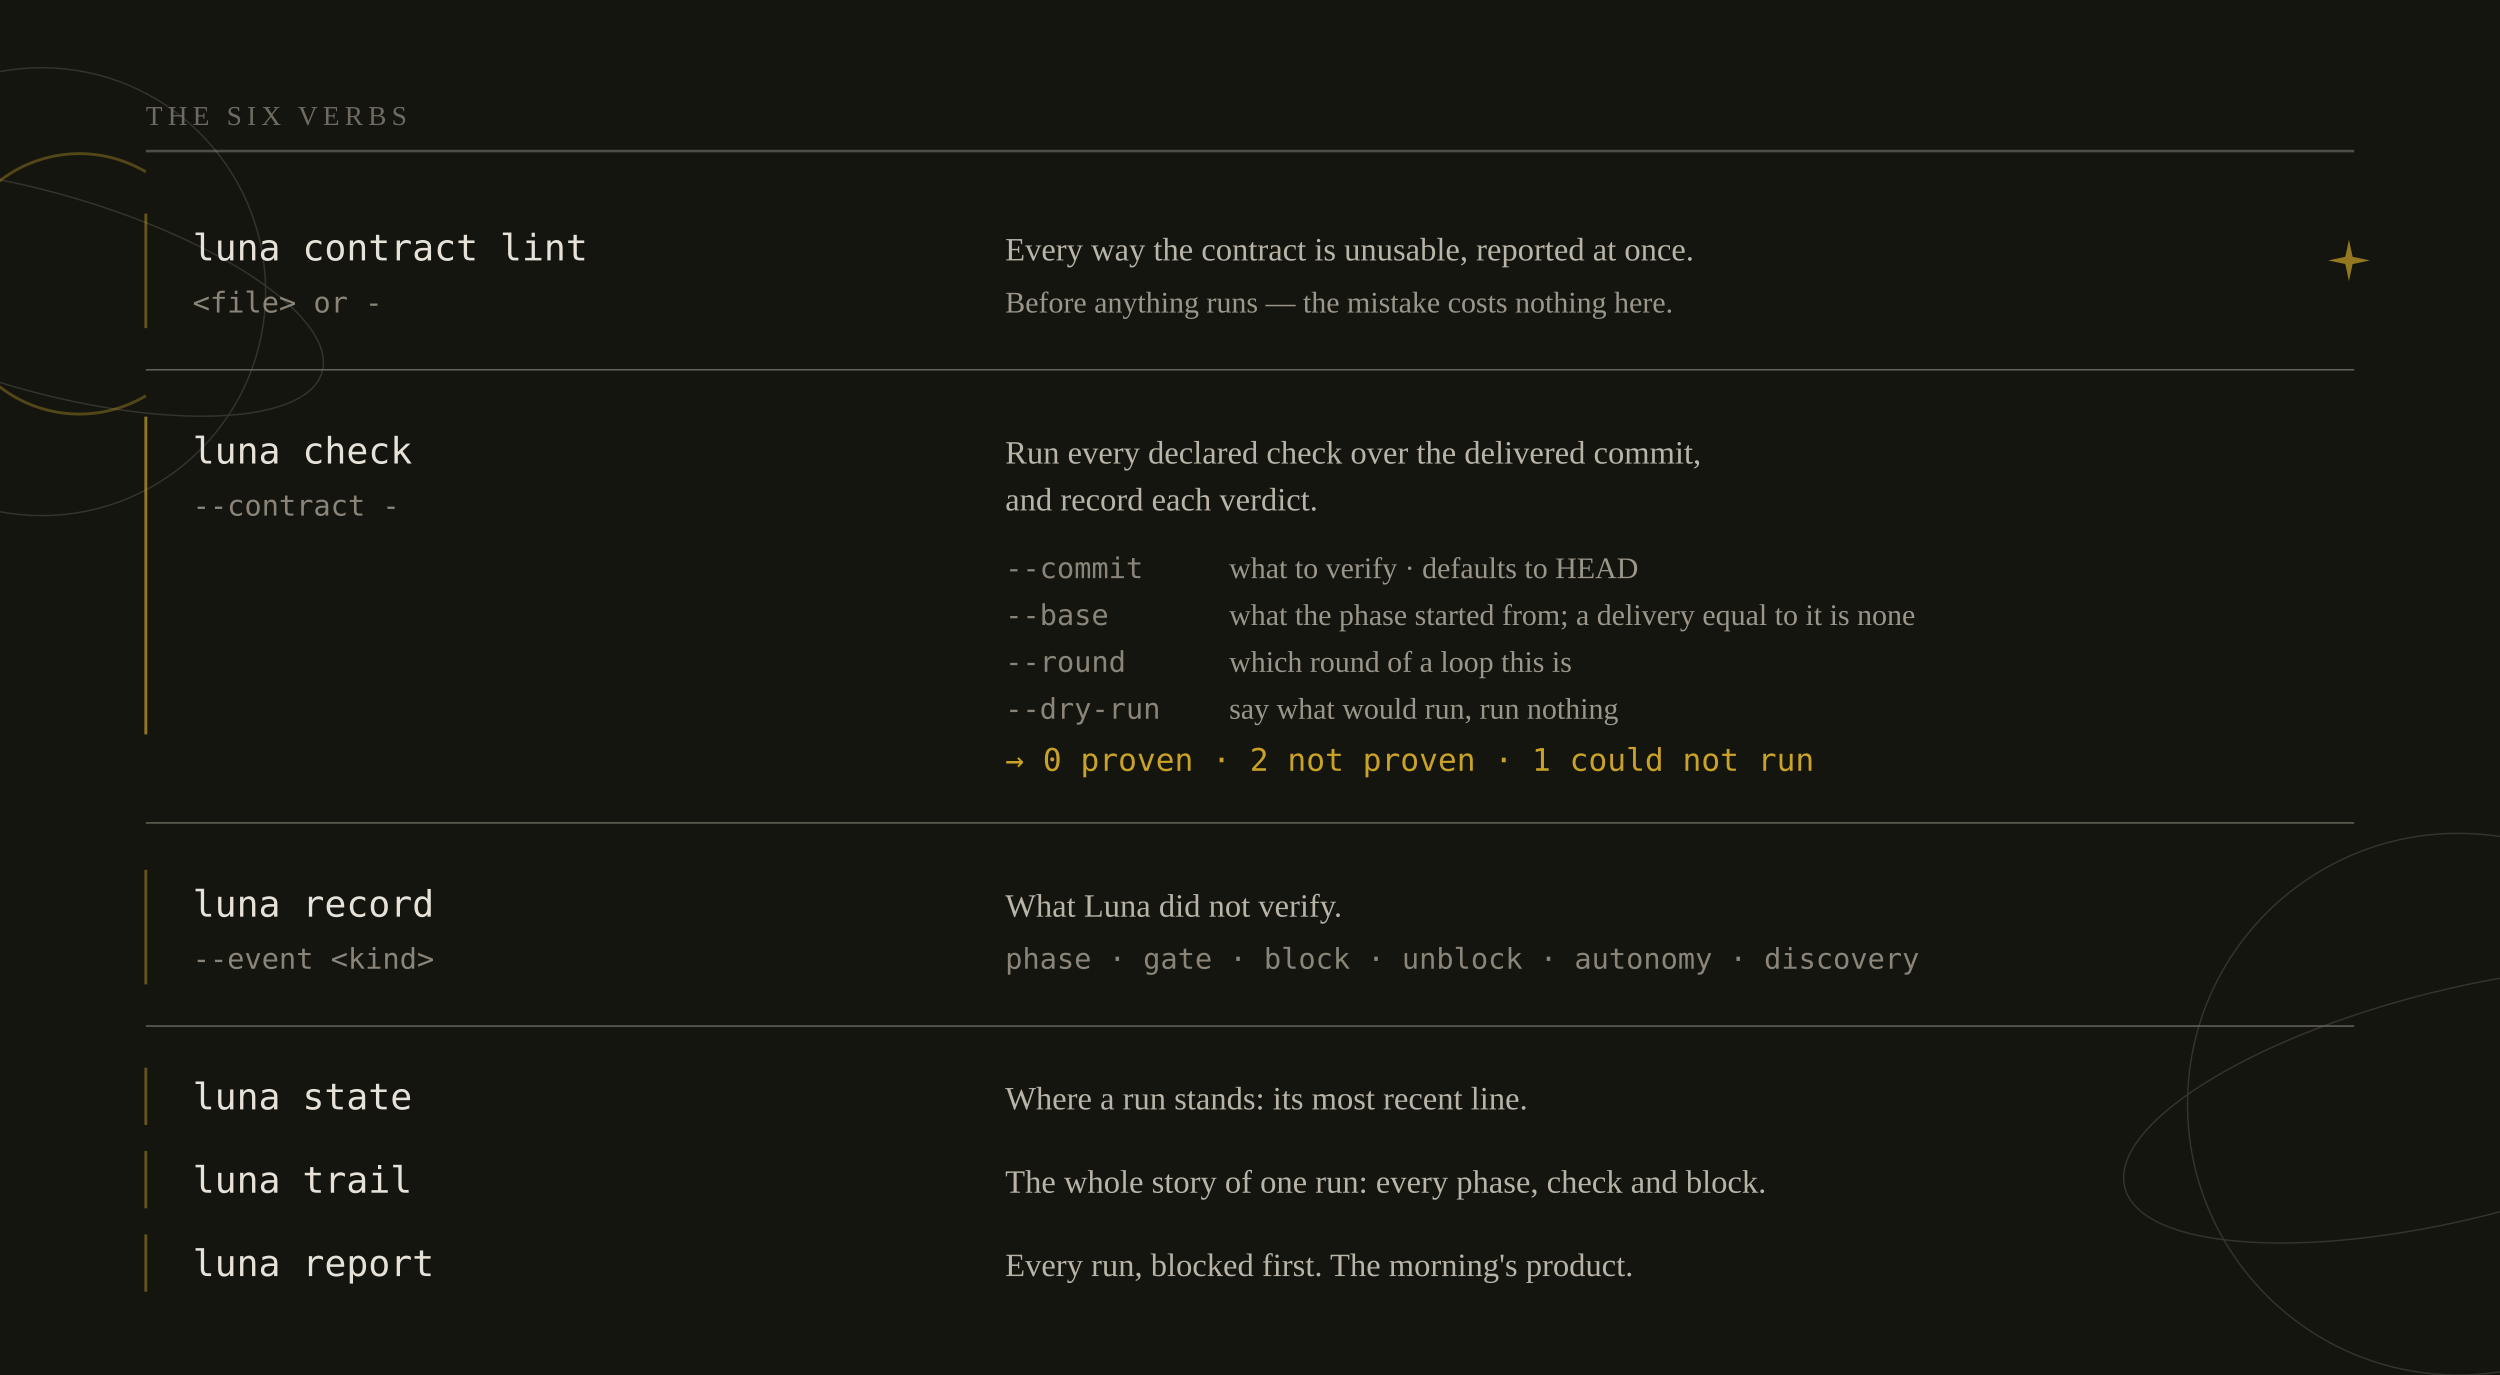
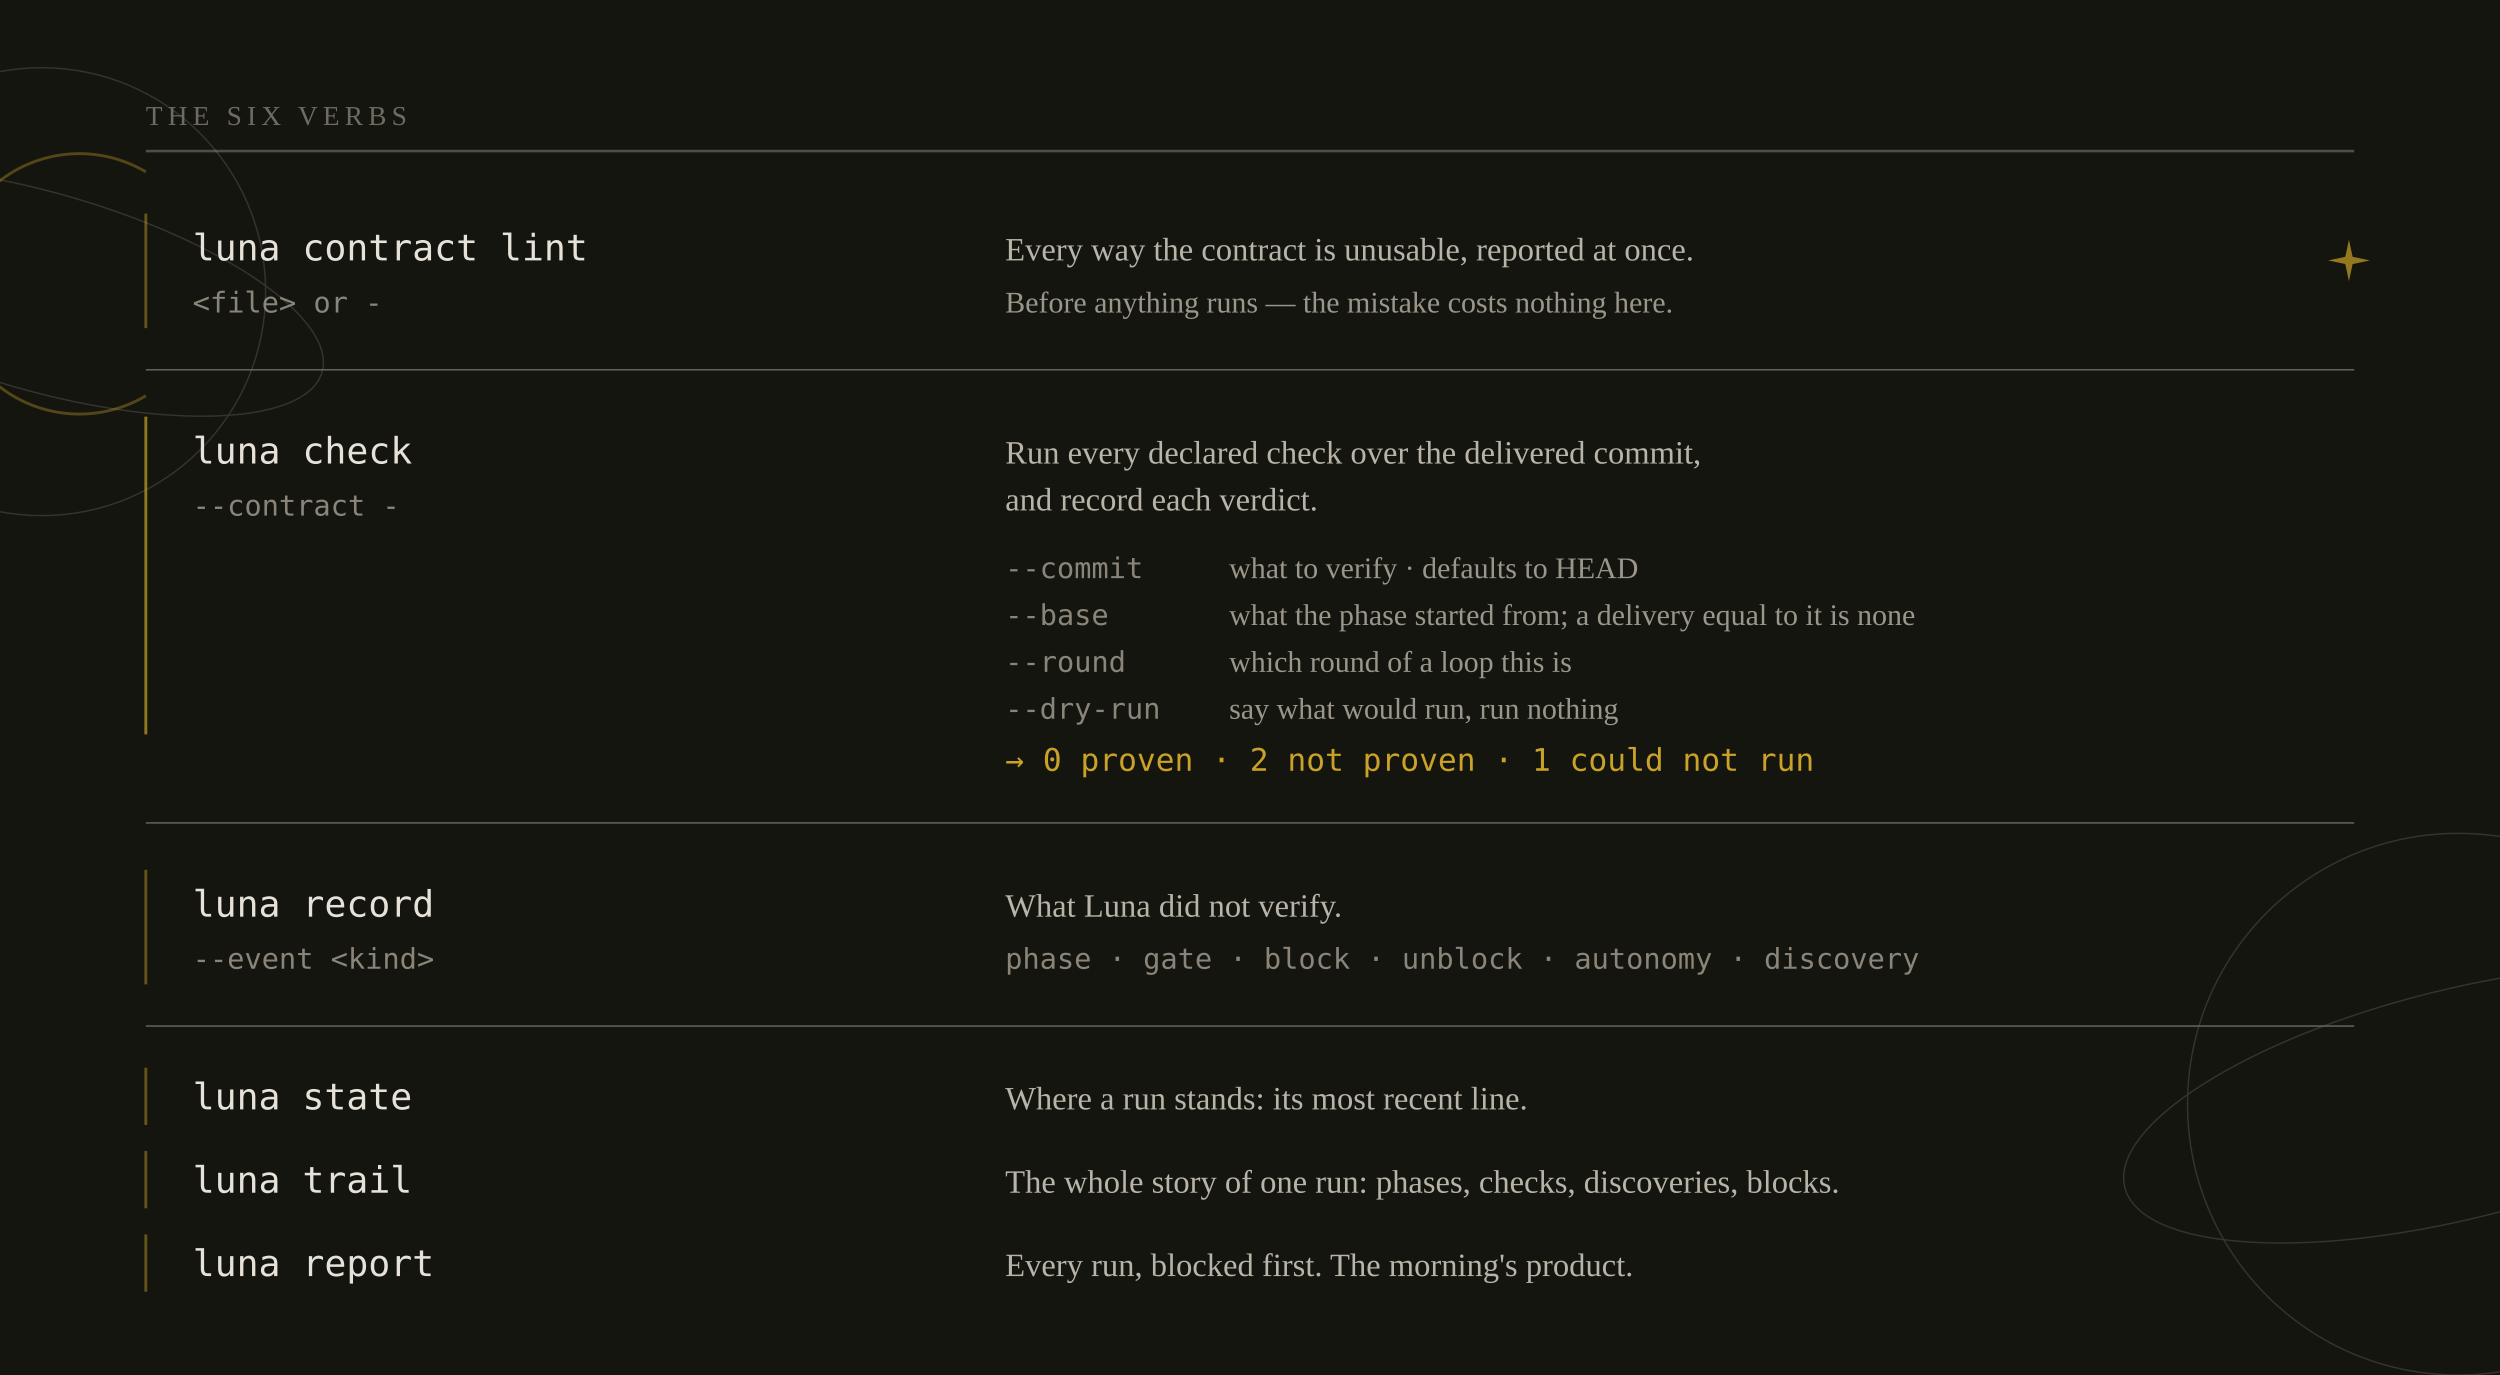
<svg xmlns="http://www.w3.org/2000/svg" viewBox="0 0 960 528" width="960" height="528" role="img" aria-labelledby="t d">
  <defs>
  </defs>
  <rect width="960" height="528" fill="#14150f" />
  <g fill="none" stroke="#6a675d" stroke-width=".55" opacity=".38">
    <circle cx="944" cy="424" r="104" />
    <ellipse cx="944" cy="424" rx="132" ry="44" transform="rotate(-14 944 424)" />
    <circle cx="16" cy="112" r="86" />
    <ellipse cx="16" cy="112" rx="112" ry="38" transform="rotate(16 16 112)" />
  </g>
  <path fill="none" stroke="#c9a227" stroke-width="1.1" opacity=".35" d="M56 66 A 50 50 0 1 0 56 152" />
  <g fill="#c9a227" opacity=".7">
    <path d="M902 92 l1.4 6.6 6.6 1.4 -6.6 1.4 -1.4 6.6 -1.4 -6.6 -6.6 -1.4 6.6 -1.4z" />
  </g>
  <text x="56" y="48" fill="#6f6b60" font-family="Georgia, 'Times New Roman', serif" font-size="10.5" letter-spacing="2">THE SIX VERBS</text>
  <path fill="none" stroke="#d8d4cb" stroke-width="1" opacity=".3" d="M56 58 H 904" />
  <g transform="translate(56 86)">
    <path fill="none" stroke="#c9a227" stroke-width="1.1" opacity=".45" d="M0 -4 v 44" />
    <text x="18" y="14" fill="#e6e2d8" font-family="ui-monospace, Menlo, Consolas, monospace" font-size="14">luna contract lint</text>
    <text x="18" y="34" fill="#8a8578" font-family="ui-monospace, Menlo, Consolas, monospace" font-size="11">&lt;file&gt; or -</text>
    <text x="330" y="14" fill="#b9b4a8" font-family="Georgia, 'Times New Roman', serif" font-size="12.5">Every way the contract is unusable, reported at once.</text>
    <text x="330" y="34" fill="#9b968a" font-family="Georgia, 'Times New Roman', serif" font-size="11.5">Before anything runs — the mistake costs nothing here.</text>
  </g>
  <path fill="none" stroke="#6a675d" stroke-width=".55" d="M56 142 H 904" />
  <g transform="translate(56 164)">
    <path fill="none" stroke="#c9a227" stroke-width="1.1" opacity=".7" d="M0 -4 v 122" />
    <text x="18" y="14" fill="#e6e2d8" font-family="ui-monospace, Menlo, Consolas, monospace" font-size="14">luna check</text>
    <text x="18" y="34" fill="#8a8578" font-family="ui-monospace, Menlo, Consolas, monospace" font-size="11">--contract -</text>
    <text x="330" y="14" fill="#b9b4a8" font-family="Georgia, 'Times New Roman', serif" font-size="12.5">Run every declared check over the delivered commit,</text>
    <text x="330" y="32" fill="#b9b4a8" font-family="Georgia, 'Times New Roman', serif" font-size="12.5">and record each verdict.</text>
    <g fill="#8a8578" font-family="ui-monospace, Menlo, Consolas, monospace" font-size="11" transform="translate(330 58)">
      <text x="0" y="0">--commit</text>
      <text x="86" y="0" fill="#9b968a" font-family="Georgia, 'Times New Roman', serif" font-size="11.5">what to verify · defaults to HEAD</text>
      <text x="0" y="18">--base</text>
      <text x="86" y="18" fill="#9b968a" font-family="Georgia, 'Times New Roman', serif" font-size="11.5">what the phase started from; a delivery equal to it is none</text>
      <text x="0" y="36">--round</text>
      <text x="86" y="36" fill="#9b968a" font-family="Georgia, 'Times New Roman', serif" font-size="11.5">which round of a loop this is</text>
      <text x="0" y="54">--dry-run</text>
      <text x="86" y="54" fill="#9b968a" font-family="Georgia, 'Times New Roman', serif" font-size="11.5">say what would run, run nothing</text>
    </g>
    <text x="330" y="132" fill="#c9a227" font-family="ui-monospace, Menlo, Consolas, monospace" font-size="12">→  0 proven   ·   2 not proven   ·   1 could not run</text>
  </g>
  <path fill="none" stroke="#6a675d" stroke-width=".55" d="M56 316 H 904" />
  <g transform="translate(56 338)">
    <path fill="none" stroke="#c9a227" stroke-width="1.1" opacity=".45" d="M0 -4 v 44" />
    <text x="18" y="14" fill="#e6e2d8" font-family="ui-monospace, Menlo, Consolas, monospace" font-size="14">luna record</text>
    <text x="18" y="34" fill="#8a8578" font-family="ui-monospace, Menlo, Consolas, monospace" font-size="11">--event &lt;kind&gt;</text>
    <text x="330" y="14" fill="#b9b4a8" font-family="Georgia, 'Times New Roman', serif" font-size="12.5">What Luna did not verify.</text>
    <text x="330" y="34" fill="#8a8578" font-family="ui-monospace, Menlo, Consolas, monospace" font-size="11">phase · gate · block · unblock · autonomy · discovery</text>
  </g>
  <path fill="none" stroke="#6a675d" stroke-width=".55" d="M56 394 H 904" />
  <g transform="translate(56 414)">
    <path fill="none" stroke="#c9a227" stroke-width="1.1" opacity=".45" d="M0 -4 v 22" />
    <text x="18" y="12" fill="#e6e2d8" font-family="ui-monospace, Menlo, Consolas, monospace" font-size="14">luna state</text>
    <text x="330" y="12" fill="#b9b4a8" font-family="Georgia, 'Times New Roman', serif" font-size="12.5">Where a run stands: its most recent line.</text>
  </g>
  <g transform="translate(56 446)">
    <path fill="none" stroke="#c9a227" stroke-width="1.1" opacity=".45" d="M0 -4 v 22" />
    <text x="18" y="12" fill="#e6e2d8" font-family="ui-monospace, Menlo, Consolas, monospace" font-size="14">luna trail</text>
-     <text x="330" y="12" fill="#b9b4a8" font-family="Georgia, 'Times New Roman', serif" font-size="12.5">The whole story of one run: every phase, check and block.</text>
+     <text x="330" y="12" fill="#b9b4a8" font-family="Georgia, 'Times New Roman', serif" font-size="12.5">The whole story of one run: phases, checks, discoveries, blocks.</text>
  </g>
  <g transform="translate(56 478)">
    <path fill="none" stroke="#c9a227" stroke-width="1.1" opacity=".45" d="M0 -4 v 22" />
    <text x="18" y="12" fill="#e6e2d8" font-family="ui-monospace, Menlo, Consolas, monospace" font-size="14">luna report</text>
    <text x="330" y="12" fill="#b9b4a8" font-family="Georgia, 'Times New Roman', serif" font-size="12.5">Every run, blocked first. The morning's product.</text>
  </g>
</svg>
